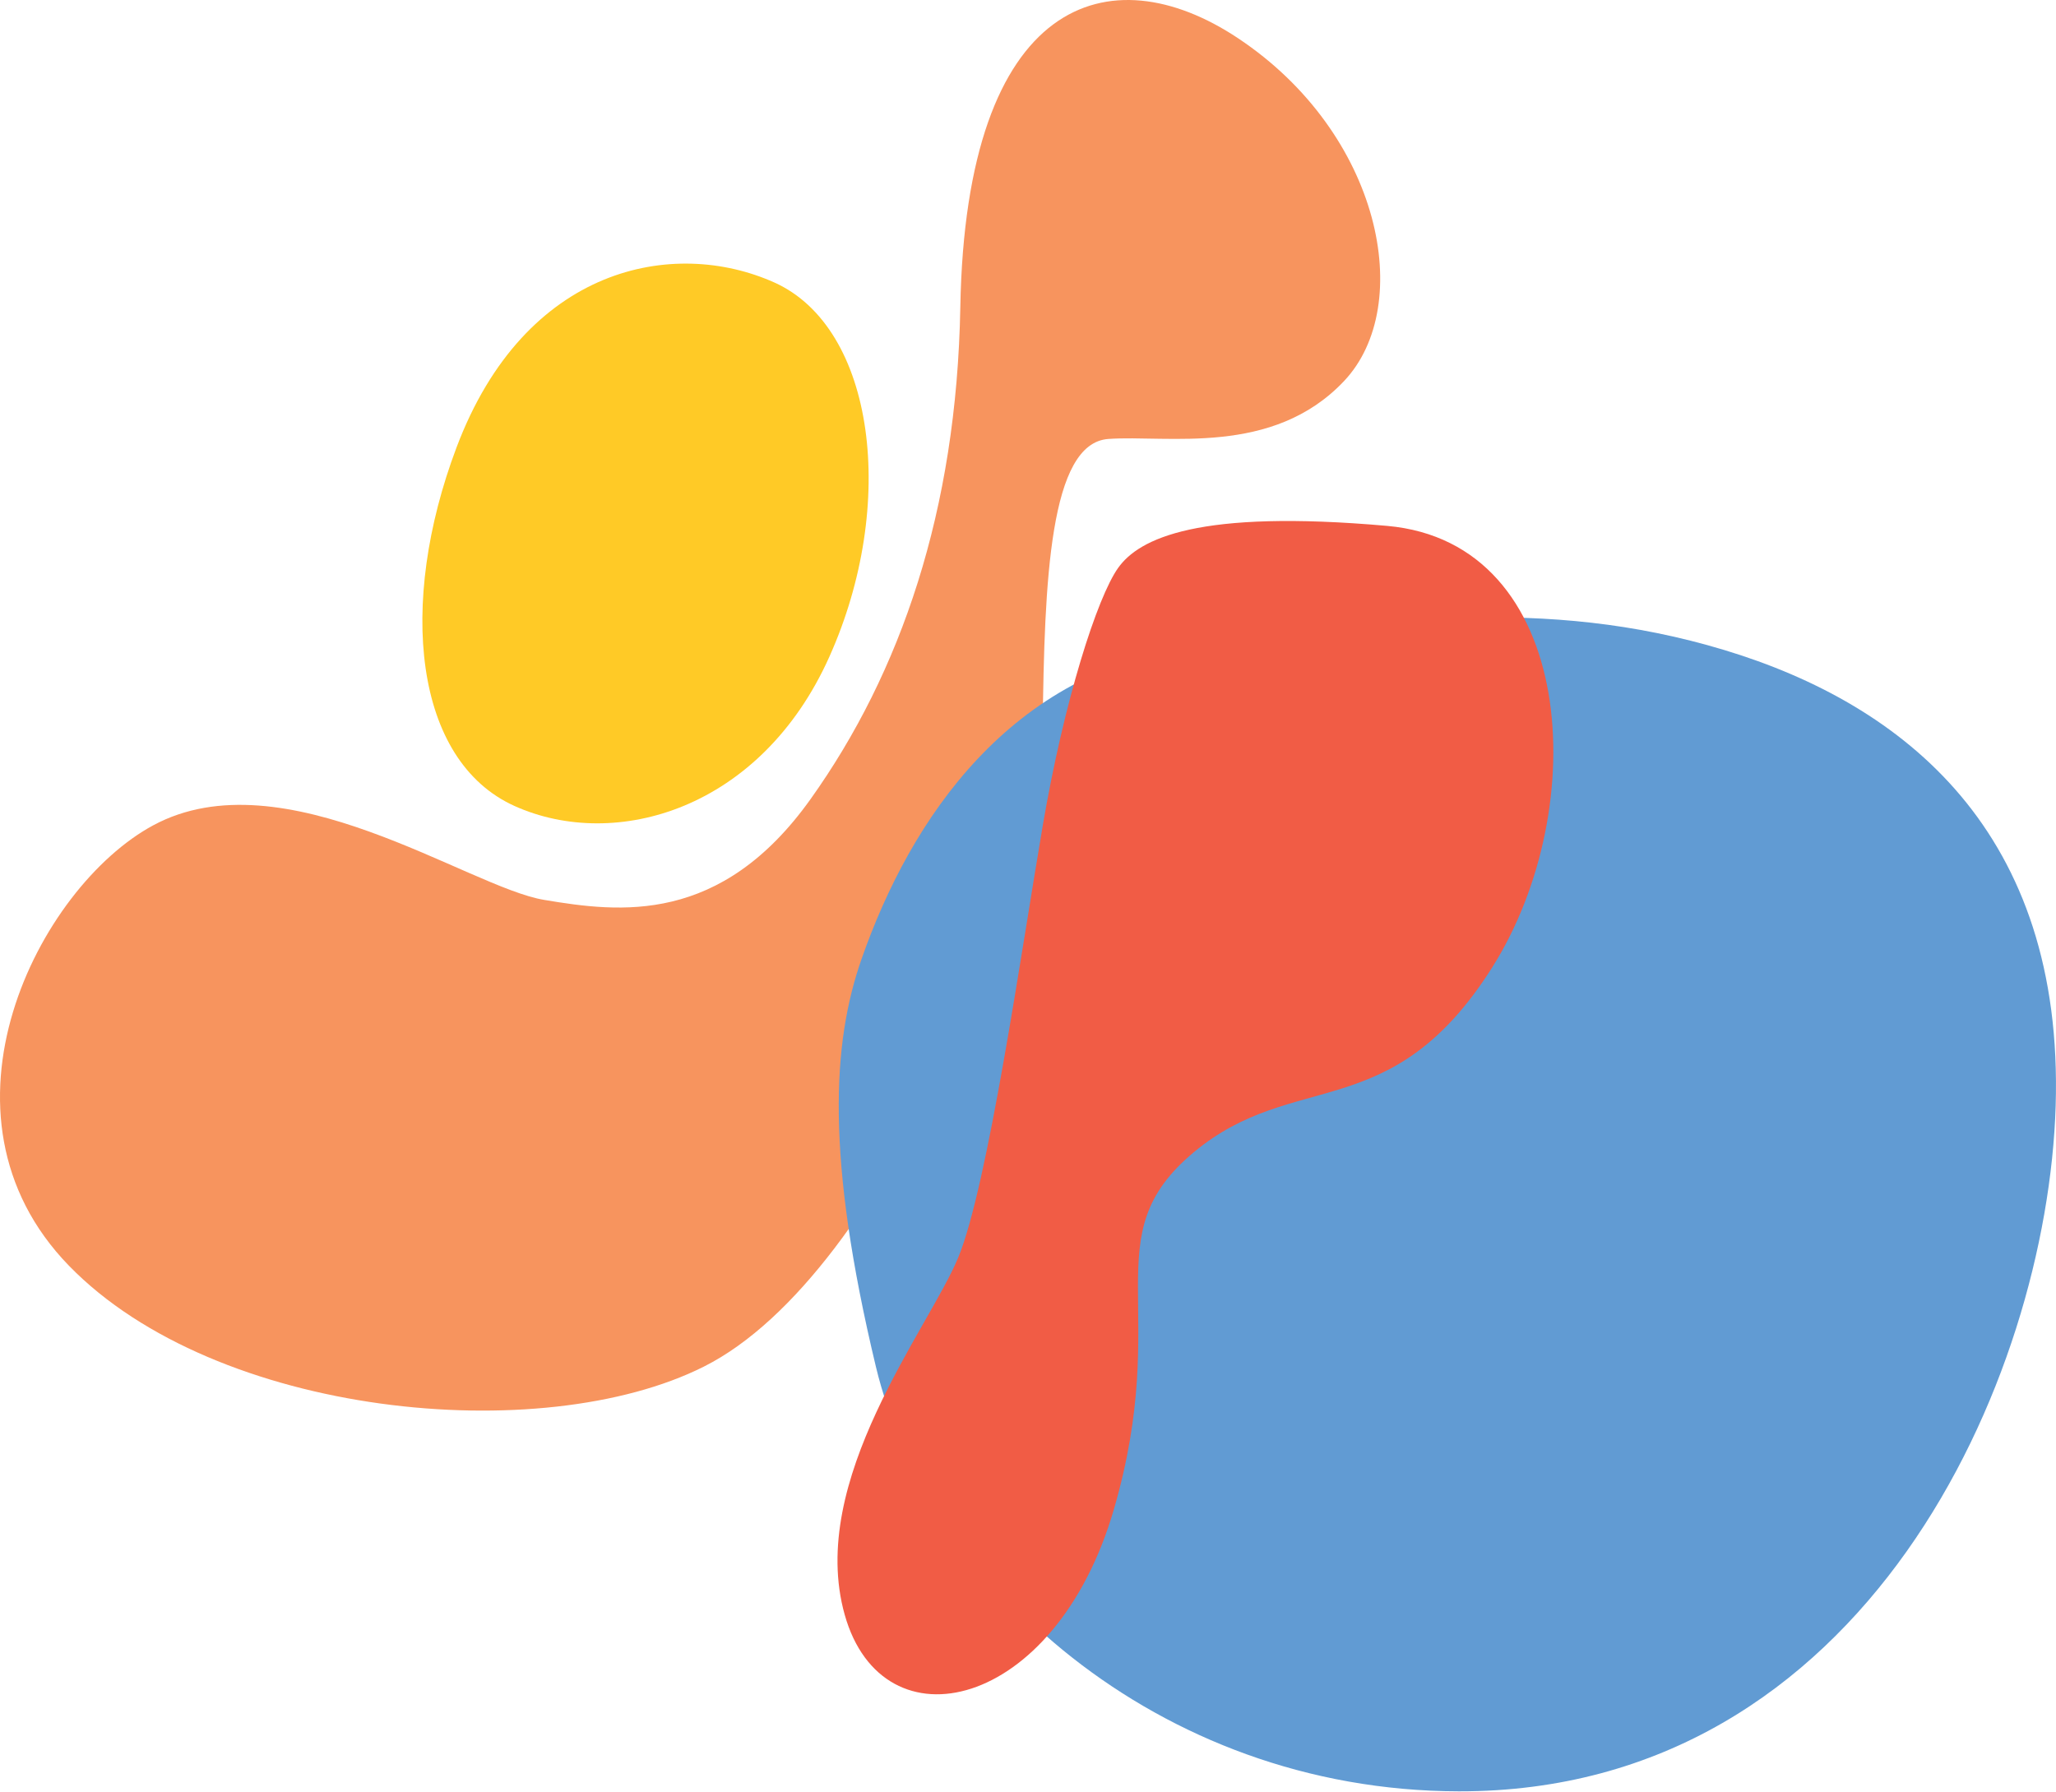
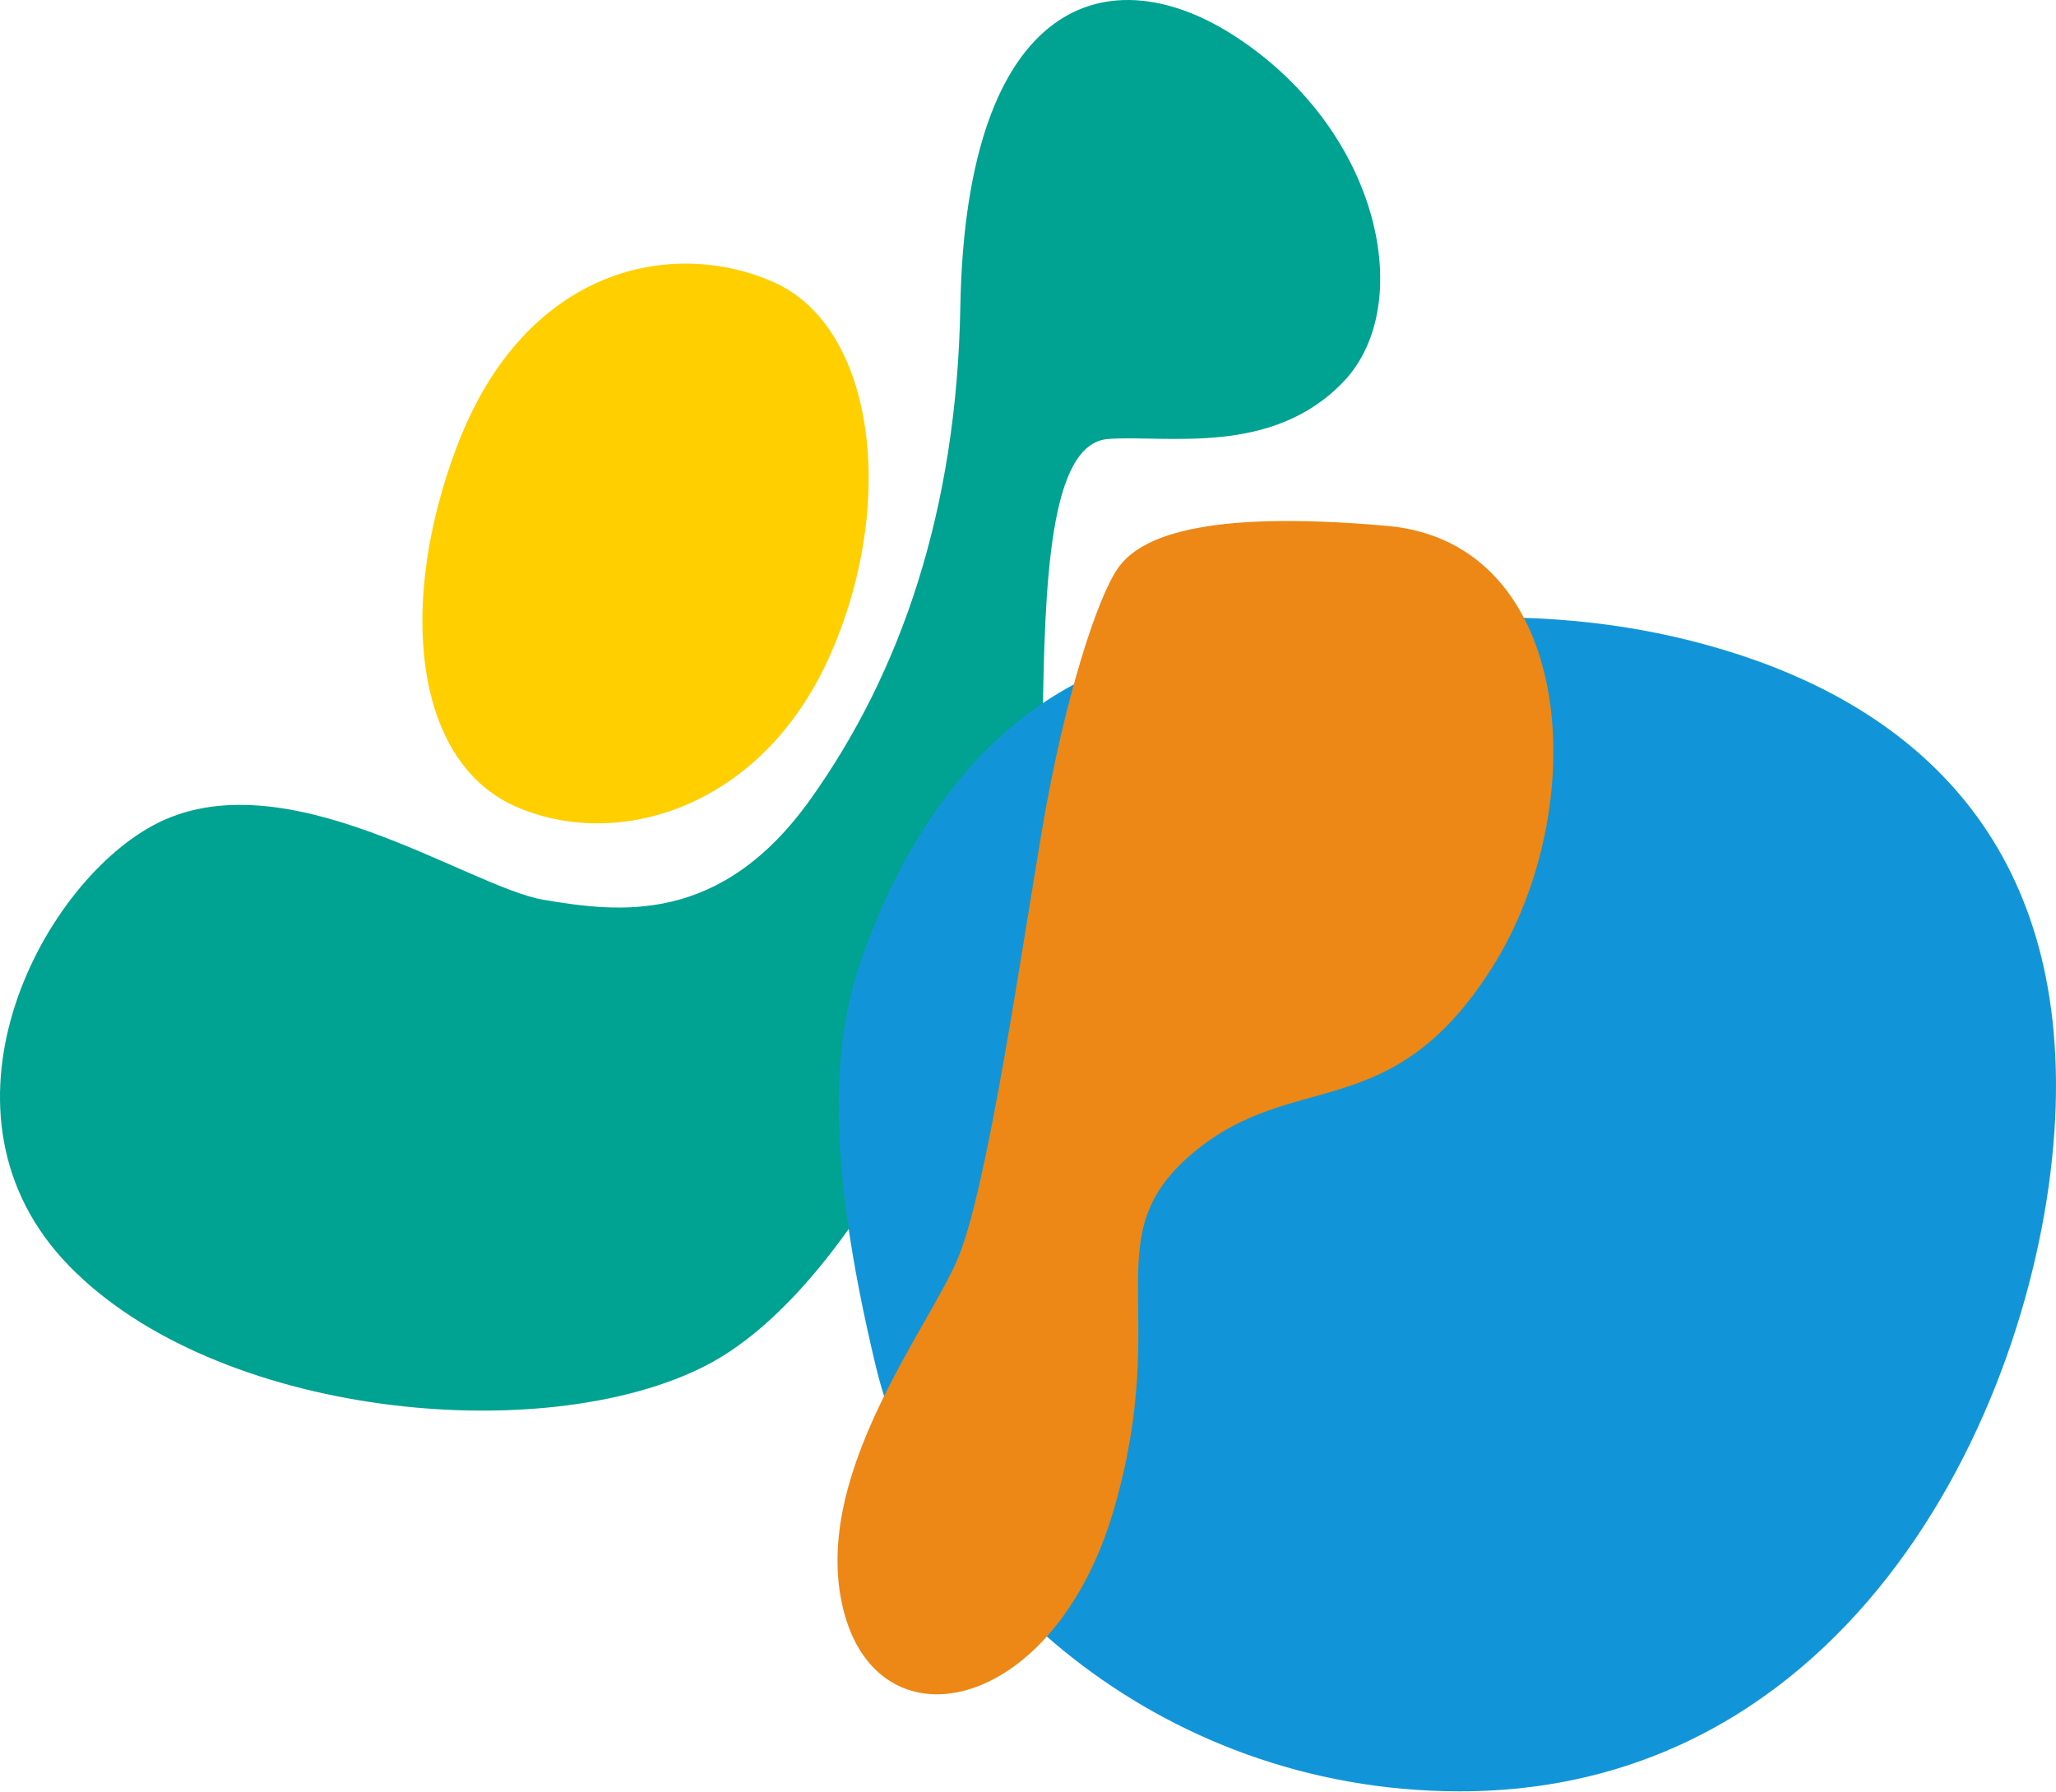
- <svg xmlns="http://www.w3.org/2000/svg" width="40.232mm" height="35.053mm" viewBox="0 0 40.232 35.053" version="1.1" id="svg1">
+ <svg xmlns="http://www.w3.org/2000/svg" width="40.377mm" height="35.18mm" viewBox="0 0 40.377 35.18" version="1.1" id="svg1">
  <defs id="defs1" />
-   <g id="layer1" transform="translate(-72.42584,-114.3004)">
-     <g id="g116" transform="matrix(0.2645833,0,0,0.2645833,66.14811,107.0757)">
-       <path class="st0" d="m 35.05,88.35 c -8.46,4.57 -17.1,21.38 -6.22,32.57 10.88,11.19 34.93,13.5 46.95,7.46 13.65,-6.85 24.93,-36.38 25.06,-47.26 0.13,-10.88 0.51,-21.04 4.86,-21.35 4.35,-0.31 12.14,1.32 17.43,-4.28 5.29,-5.6 2.76,-18.32 -7.86,-25.37 C 105.82,23.84 95.16,27.08 94.75,50.02 94.48,65.1 90.33,77.07 83.68,86.4 77.03,95.73 69.56,94.8 63.97,93.86 58.37,92.94 44.69,83.14 35.05,88.35 Z" id="path1" style="fill:#f7945e" />
-       <path class="st1" d="m 87.45,98.22 c 3.65,-10.42 11.01,-21.3 24.69,-23.17 13.68,-1.87 25.73,-3.71 39.11,0.33 13.37,4.04 25.13,13.51 24.51,33.72 -0.62,20.21 -14.05,50.74 -44.14,50.69 C 109.16,159.75 92.24,143.95 88.51,128.4 84.78,112.85 85.27,104.44 87.45,98.22 Z" id="path2" style="fill:#619bd3" />
-       <path class="st2" d="m 86.2,146.73 c 2.81,10 15.55,7.15 19.9,-7.77 4.35,-14.93 -1.55,-20.21 5.91,-26.43 7.46,-6.22 14.61,-1.87 22.08,-13.68 7.46,-11.82 6.22,-31.41 -7.77,-32.65 -13.99,-1.24 -18.35,0.93 -19.9,3.11 -1.55,2.18 -3.99,9.79 -5.57,19.04 -1.58,9.25 -4.07,26.67 -6.25,31.95 -2.18,5.29 -11.2,16.48 -8.4,26.43 z" id="path3" style="fill:#f15c45" />
-       <path class="st3" d="M 85.06,75.89 C 79.99,87.19 69.24,90.27 61.79,86.92 54.34,83.57 53.12,71.99 57.49,60.4 62.55,46.97 73.55,44.86 81,48.2 c 7.45,3.35 9.13,16.39 4.06,27.69 z" id="path4" style="fill:#ffca26" />
+   <g id="layer1" transform="translate(-72.36318,-114.2547)">
+     <g id="g2" transform="matrix(0.1410733,0,0,0.1410733,72.36318,91.2519)">
+       <path class="st0" d="m 21.313,277.957 c -15.924,8.602 -32.187,40.243 -11.708,61.306 20.479,21.063 65.748,25.411 88.373,14.042 25.693,-12.894 46.925,-68.477 47.17,-88.956 0.245,-20.479 0.96,-39.603 9.148,-40.187 8.188,-0.584 22.851,2.485 32.808,-8.056 9.957,-10.541 5.195,-34.483 -14.795,-47.753 -17.787,-11.821 -37.853,-5.722 -38.624,37.457 -0.508,28.385 -8.32,50.916 -20.837,68.477 -12.517,17.562 -26.578,15.811 -37.1,14.042 C 65.208,286.597 39.458,268.151 21.313,277.957 Z" id="path1-6" style="fill:#00a291;fill-opacity:1;stroke-width:1.882" />
+       <path class="st1" d="m 119.944,296.535 c 6.87,-19.613 20.724,-40.092 46.473,-43.612 25.75,-3.52 48.431,-6.983 73.616,0.621 25.166,7.604 47.302,25.43 46.135,63.47 -1.167,38.041 -26.446,95.507 -83.084,95.412 -42.276,-0.075 -74.124,-29.815 -81.145,-59.085 -7.021,-29.269 -6.099,-45.099 -1.995,-56.807 z" id="path2-7" style="fill:#1295d8;fill-opacity:1;stroke-width:1.882" />
+       <path class="st2" d="m 117.592,387.845 c 5.289,18.823 29.269,13.458 37.457,-14.625 8.188,-28.102 -2.918,-38.041 11.124,-49.749 14.042,-11.708 27.5,-3.52 41.561,-25.75 14.042,-22.248 11.708,-59.122 -14.625,-61.456 -26.333,-2.334 -34.54,1.751 -37.457,5.854 -2.918,4.103 -7.51,18.427 -10.484,35.839 -2.974,17.411 -7.661,50.2 -11.764,60.139 -4.103,9.957 -21.081,31.02 -15.811,49.749 z" id="path3-5" style="fill:#ed8715;fill-opacity:1;stroke-width:1.882" />
+       <path class="st3" d="m 115.446,254.504 c -9.543,21.27 -29.778,27.067 -43.801,20.761 -14.023,-6.306 -16.319,-28.102 -8.094,-49.918 9.524,-25.279 30.229,-29.251 44.252,-22.964 14.023,6.306 17.185,30.85 7.642,52.12 z" id="path4-3" style="fill:#ffcf00;fill-opacity:1;stroke-width:1.882" />
    </g>
  </g>
</svg>
